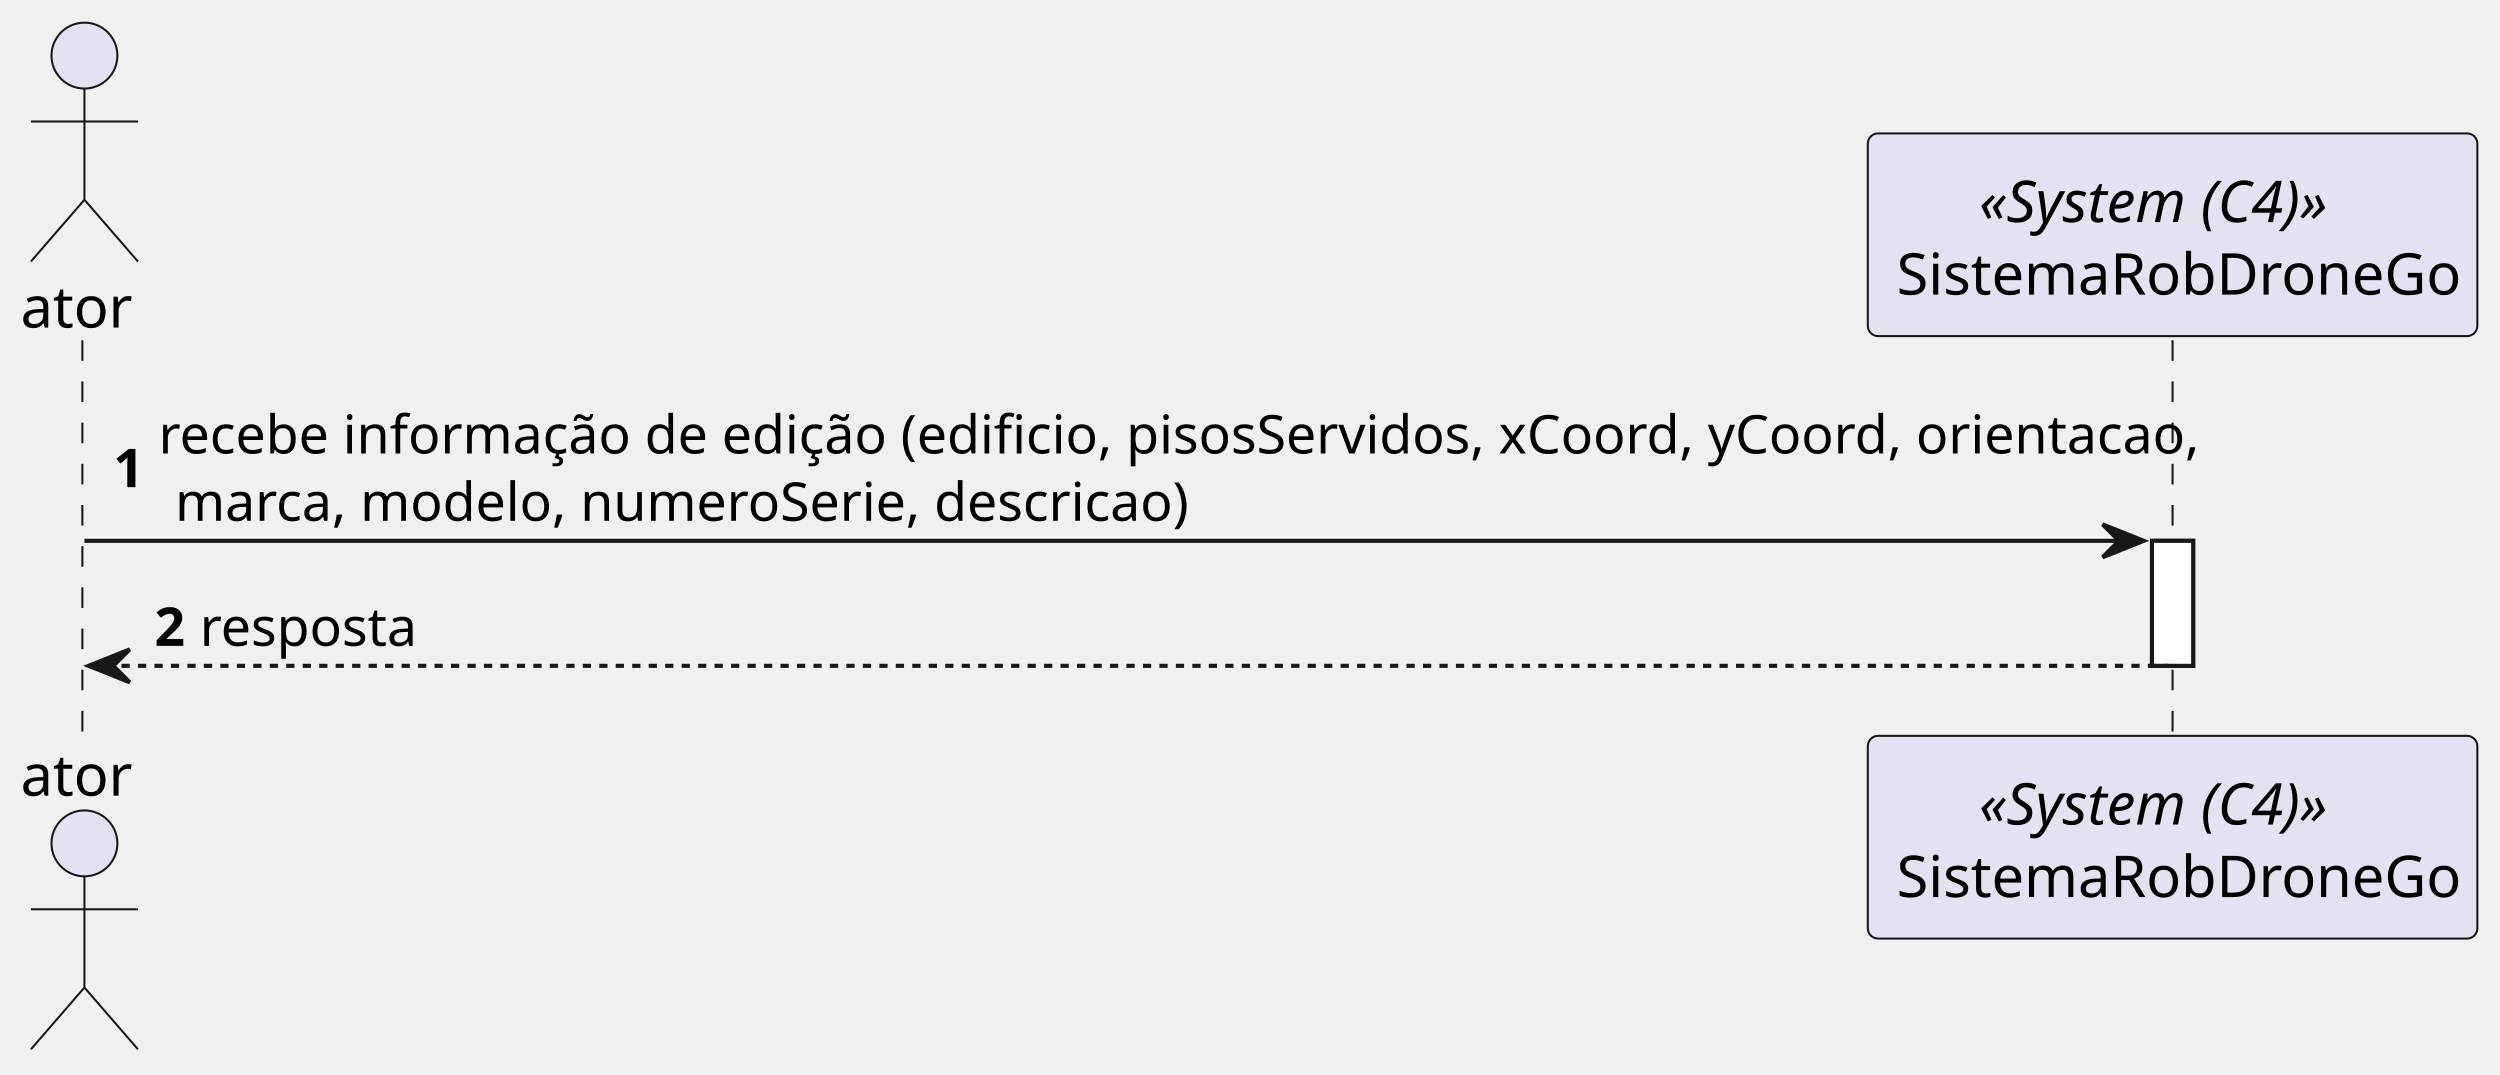
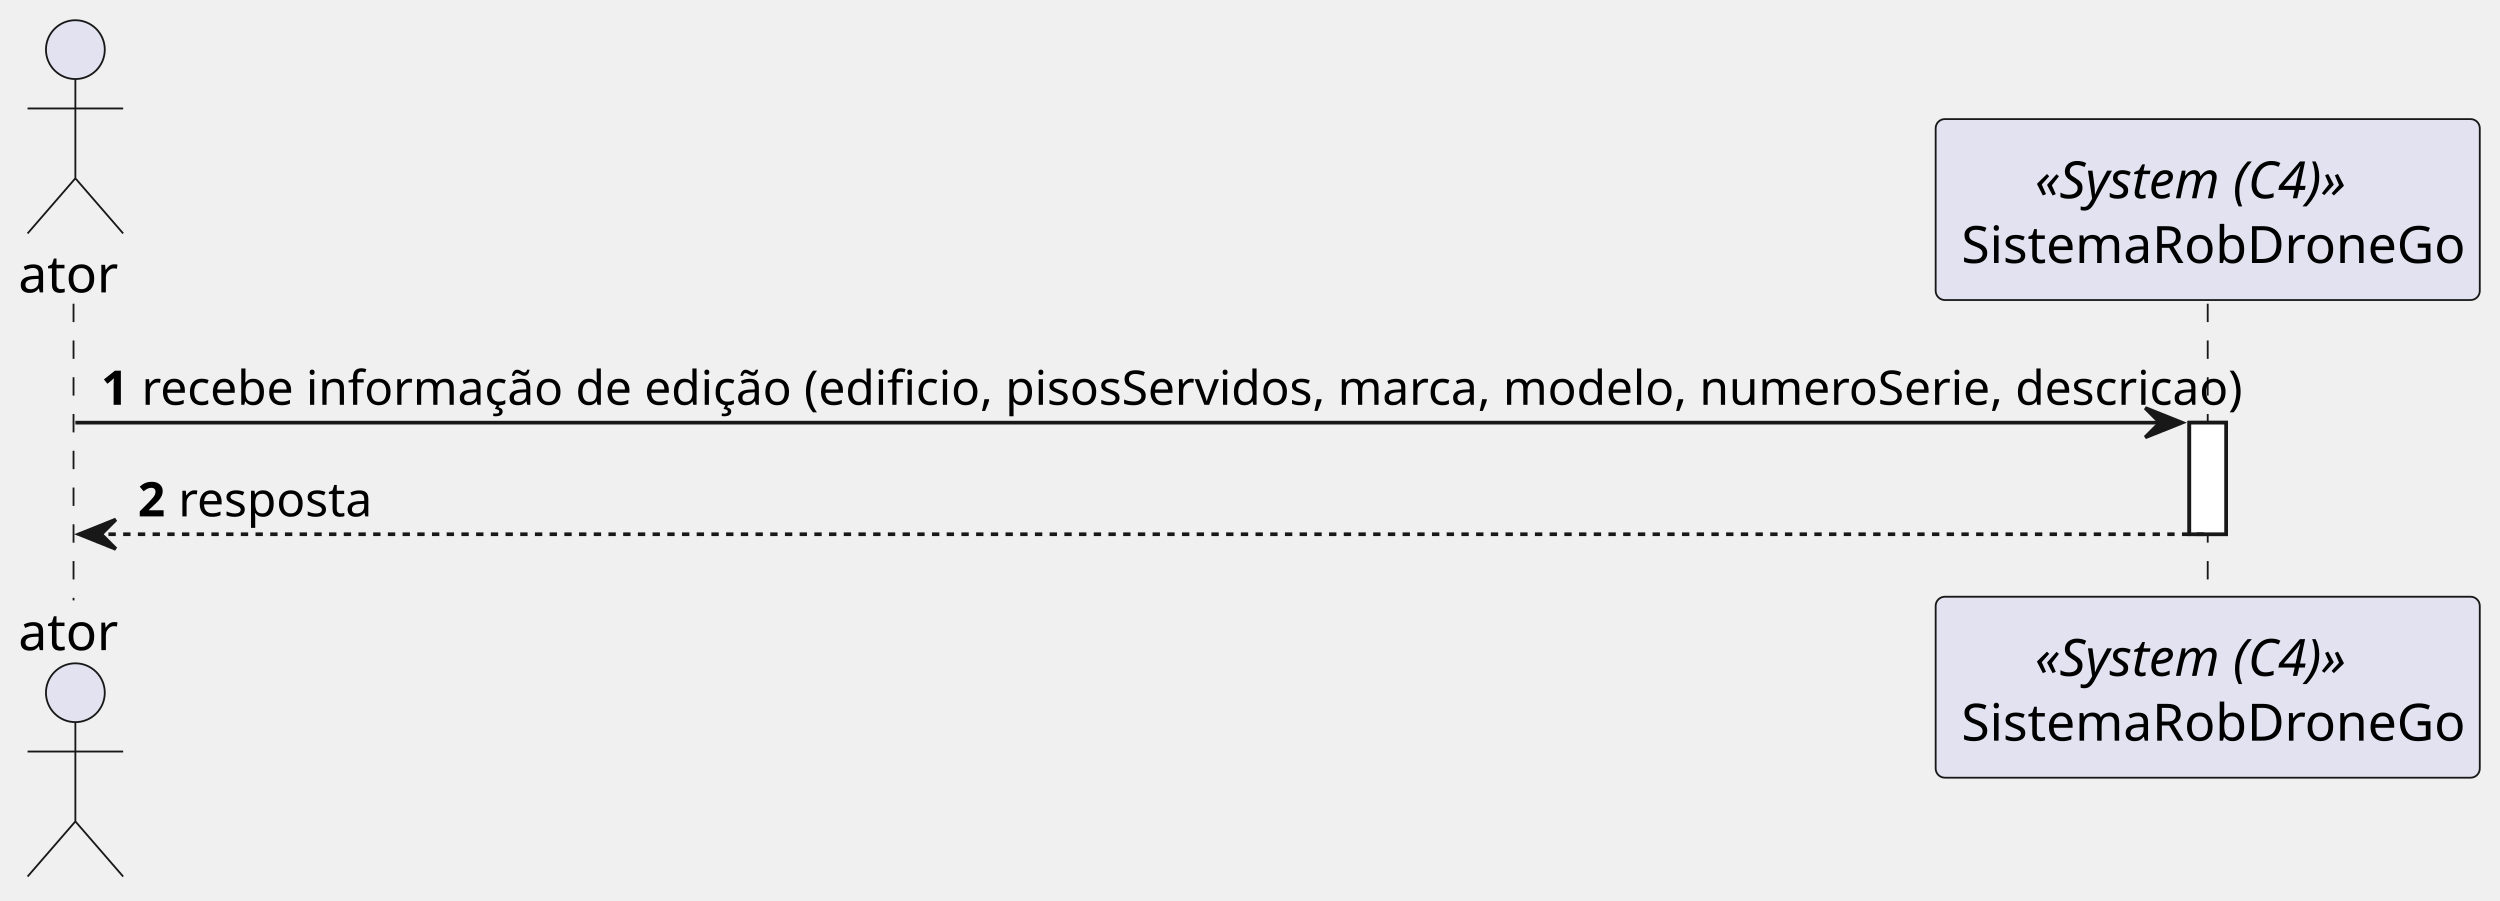
- <svg xmlns="http://www.w3.org/2000/svg" contentStyleType="text/css" height="261px" preserveAspectRatio="none" style="width:607px;height:261px;background:#FFFFFF;" version="1.1" viewBox="0 0 607 261" width="607px" zoomAndPan="magnify">
+ <svg xmlns="http://www.w3.org/2000/svg" contentStyleType="text/css" height="245px" preserveAspectRatio="none" style="width:680px;height:245px;background:#FFFFFF;" version="1.1" viewBox="0 0 680 245" width="680px" zoomAndPan="magnify">
  <defs />
  <g>
-     <rect fill="#FFFFFF" height="30.352" style="stroke:#181818;stroke-width:1.0;" width="10" x="522.5" y="131.312" />
-     <line style="stroke:#181818;stroke-width:0.5;stroke-dasharray:5.0,5.0;" x1="20" x2="20" y1="82.609" y2="179.664" />
-     <line style="stroke:#181818;stroke-width:0.5;stroke-dasharray:5.0,5.0;" x1="527.5" x2="527.5" y1="82.609" y2="179.664" />
+     <rect fill="#FFFFFF" height="30.352" style="stroke:#181818;stroke-width:1.0;" width="10" x="595.5" y="114.961" />
+     <line style="stroke:#181818;stroke-width:0.5;stroke-dasharray:5.0,5.0;" x1="20" x2="20" y1="82.609" y2="163.312" />
+     <line style="stroke:#181818;stroke-width:0.5;stroke-dasharray:5.0,5.0;" x1="600.5" x2="600.5" y1="82.609" y2="163.312" />
    <text fill="#000000" font-family="sans-serif" font-size="14" lengthAdjust="spacing" textLength="25" x="5" y="79.533">ator</text>
    <ellipse cx="20.5" cy="13.5" fill="#E2E2F0" rx="8" ry="8" style="stroke:#181818;stroke-width:0.5;" />
    <path d="M20.5,21.5 L20.5,48.5 M7.5,29.5 L33.5,29.5 M20.5,48.5 L7.5,63.5 M20.5,48.5 L33.5,63.5 " fill="none" style="stroke:#181818;stroke-width:0.5;" />
-     <text fill="#000000" font-family="sans-serif" font-size="14" lengthAdjust="spacing" textLength="25" x="5" y="193.197">ator</text>
-     <ellipse cx="20.5" cy="204.773" fill="#E2E2F0" rx="8" ry="8" style="stroke:#181818;stroke-width:0.5;" />
-     <path d="M20.5,212.773 L20.5,239.773 M7.5,220.773 L33.5,220.773 M20.5,239.773 L7.5,254.773 M20.5,239.773 L33.5,254.773 " fill="none" style="stroke:#181818;stroke-width:0.5;" />
-     <rect fill="#E2E2F0" height="49.219" rx="2.5" ry="2.5" style="stroke:#181818;stroke-width:0.5;" width="148" x="453.5" y="32.391" />
-     <text fill="#000000" font-family="sans-serif" font-size="14" font-style="italic" lengthAdjust="spacing" textLength="94" x="480.5" y="53.924">«System (C4)»</text>
-     <text fill="#000000" font-family="sans-serif" font-size="14" lengthAdjust="spacing" textLength="134" x="460.5" y="71.533">SistemaRobDroneGo</text>
-     <rect fill="#E2E2F0" height="49.219" rx="2.5" ry="2.5" style="stroke:#181818;stroke-width:0.5;" width="148" x="453.5" y="178.664" />
-     <text fill="#000000" font-family="sans-serif" font-size="14" font-style="italic" lengthAdjust="spacing" textLength="94" x="480.5" y="200.197">«System (C4)»</text>
-     <text fill="#000000" font-family="sans-serif" font-size="14" lengthAdjust="spacing" textLength="134" x="460.5" y="217.807">SistemaRobDroneGo</text>
-     <rect fill="#FFFFFF" height="30.352" style="stroke:#181818;stroke-width:1.0;" width="10" x="522.5" y="131.312" />
-     <polygon fill="#181818" points="510.5,127.312,520.5,131.312,510.5,135.312,514.5,131.312" style="stroke:#181818;stroke-width:1.0;" />
-     <line style="stroke:#181818;stroke-width:1.0;" x1="20.5" x2="516.5" y1="131.312" y2="131.312" />
-     <text fill="#000000" font-family="sans-serif" font-size="13" font-weight="bold" lengthAdjust="spacing" textLength="7" x="27.5" y="118.28">1</text>
-     <text fill="#000000" font-family="sans-serif" font-size="13" lengthAdjust="spacing" textLength="472" x="38.5" y="110.105">recebe informação de edição (edificio, pisosServidos, xCoord, yCoord, orientacao,</text>
-     <text fill="#000000" font-family="sans-serif" font-size="13" lengthAdjust="spacing" textLength="235" x="42.5" y="126.456">marca, modelo, numeroSerie, descricao)</text>
-     <polygon fill="#181818" points="31.5,157.664,21.5,161.664,31.5,165.664,27.5,161.664" style="stroke:#181818;stroke-width:1.0;" />
-     <line style="stroke:#181818;stroke-width:1.0;stroke-dasharray:2.0,2.0;" x1="25.5" x2="526.5" y1="161.664" y2="161.664" />
-     <text fill="#000000" font-family="sans-serif" font-size="13" font-weight="bold" lengthAdjust="spacing" textLength="7" x="37.5" y="156.808">2</text>
-     <text fill="#000000" font-family="sans-serif" font-size="13" lengthAdjust="spacing" textLength="50" x="48.5" y="156.808">resposta</text>
+     <text fill="#000000" font-family="sans-serif" font-size="14" lengthAdjust="spacing" textLength="25" x="5" y="176.846">ator</text>
+     <ellipse cx="20.5" cy="188.422" fill="#E2E2F0" rx="8" ry="8" style="stroke:#181818;stroke-width:0.5;" />
+     <path d="M20.5,196.422 L20.5,223.422 M7.5,204.422 L33.5,204.422 M20.5,223.422 L7.5,238.422 M20.5,223.422 L33.5,238.422 " fill="none" style="stroke:#181818;stroke-width:0.5;" />
+     <rect fill="#E2E2F0" height="49.219" rx="2.5" ry="2.5" style="stroke:#181818;stroke-width:0.5;" width="148" x="526.5" y="32.391" />
+     <text fill="#000000" font-family="sans-serif" font-size="14" font-style="italic" lengthAdjust="spacing" textLength="94" x="553.5" y="53.924">«System (C4)»</text>
+     <text fill="#000000" font-family="sans-serif" font-size="14" lengthAdjust="spacing" textLength="134" x="533.5" y="71.533">SistemaRobDroneGo</text>
+     <rect fill="#E2E2F0" height="49.219" rx="2.5" ry="2.5" style="stroke:#181818;stroke-width:0.5;" width="148" x="526.5" y="162.312" />
+     <text fill="#000000" font-family="sans-serif" font-size="14" font-style="italic" lengthAdjust="spacing" textLength="94" x="553.5" y="183.846">«System (C4)»</text>
+     <text fill="#000000" font-family="sans-serif" font-size="14" lengthAdjust="spacing" textLength="134" x="533.5" y="201.455">SistemaRobDroneGo</text>
+     <rect fill="#FFFFFF" height="30.352" style="stroke:#181818;stroke-width:1.0;" width="10" x="595.5" y="114.961" />
+     <polygon fill="#181818" points="583.5,110.961,593.5,114.961,583.5,118.961,587.5,114.961" style="stroke:#181818;stroke-width:1.0;" />
+     <line style="stroke:#181818;stroke-width:1.0;" x1="20.5" x2="589.5" y1="114.961" y2="114.961" />
+     <text fill="#000000" font-family="sans-serif" font-size="13" font-weight="bold" lengthAdjust="spacing" textLength="7" x="27.5" y="110.105">1</text>
+     <text fill="#000000" font-family="sans-serif" font-size="13" lengthAdjust="spacing" textLength="545" x="38.5" y="110.105">recebe informação de edição (edificio, pisosServidos, marca, modelo, numeroSerie, descricao)</text>
+     <polygon fill="#181818" points="31.5,141.312,21.5,145.312,31.5,149.312,27.5,145.312" style="stroke:#181818;stroke-width:1.0;" />
+     <line style="stroke:#181818;stroke-width:1.0;stroke-dasharray:2.0,2.0;" x1="25.5" x2="599.5" y1="145.312" y2="145.312" />
+     <text fill="#000000" font-family="sans-serif" font-size="13" font-weight="bold" lengthAdjust="spacing" textLength="7" x="37.5" y="140.456">2</text>
+     <text fill="#000000" font-family="sans-serif" font-size="13" lengthAdjust="spacing" textLength="50" x="48.5" y="140.456">resposta</text>
  </g>
</svg>
